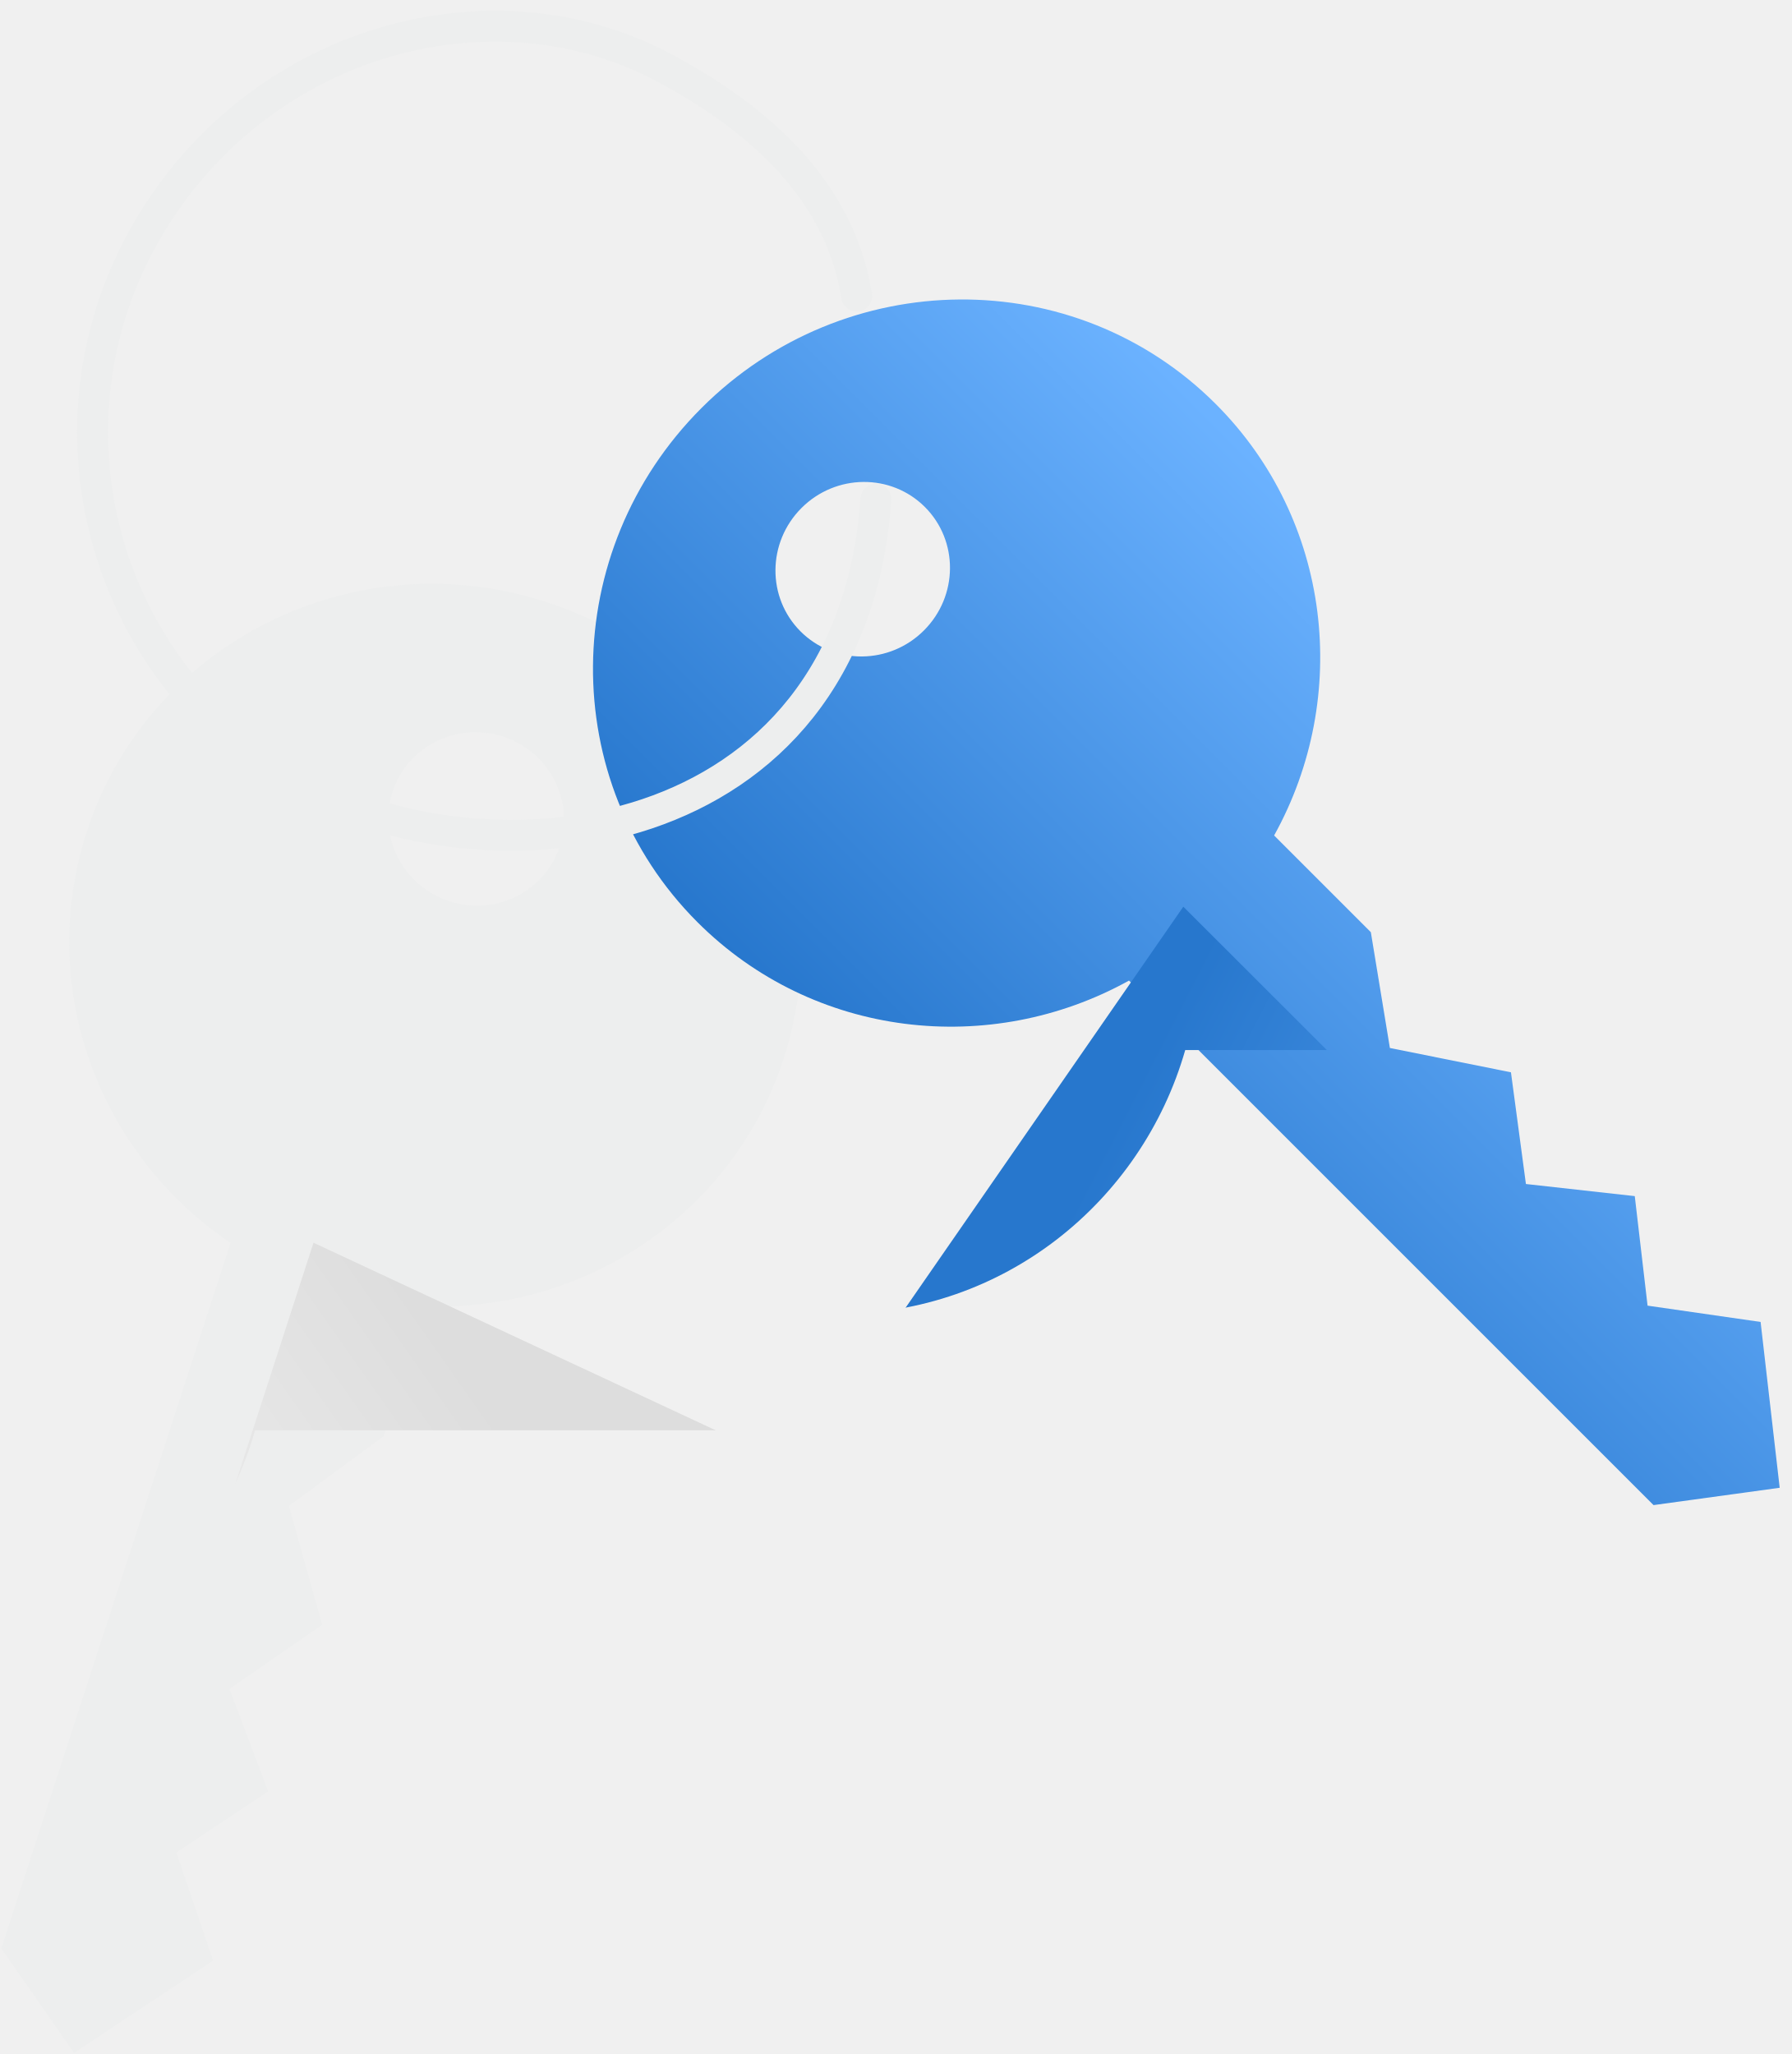
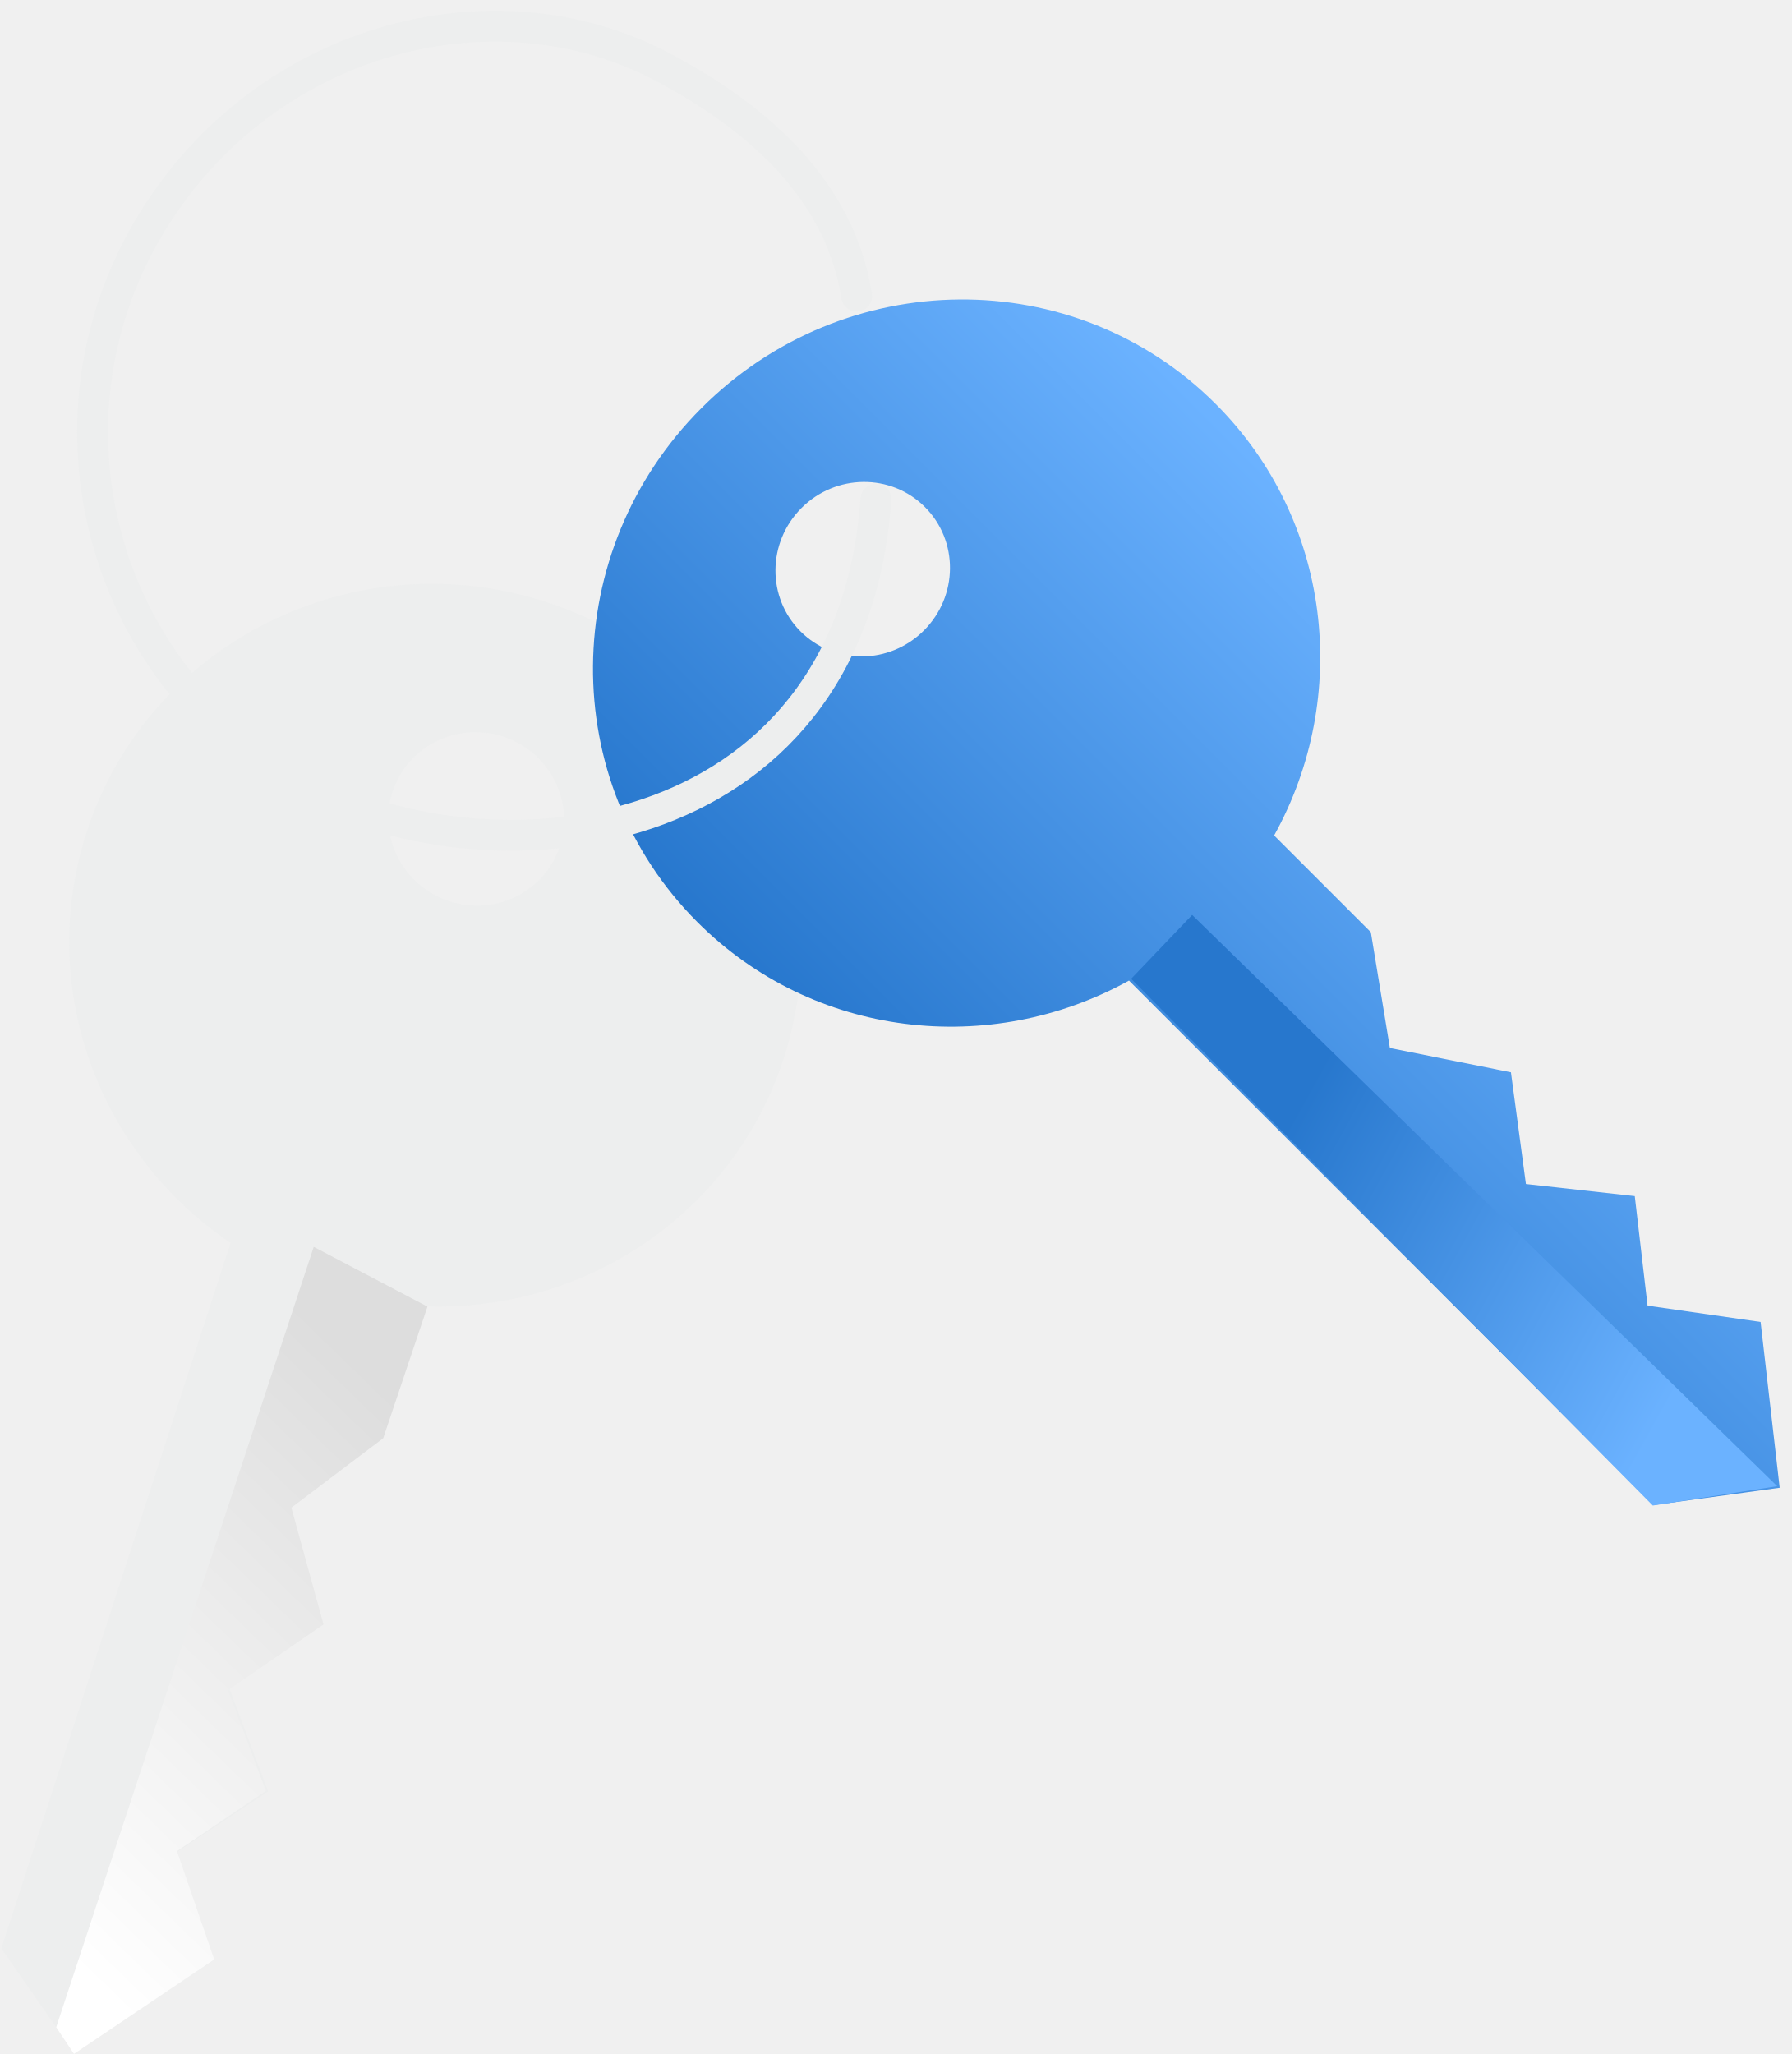
<svg xmlns="http://www.w3.org/2000/svg" xmlns:xlink="http://www.w3.org/1999/xlink" width="116px" height="133px" viewBox="0 0 116 133" version="1.1">
  <defs>
    <path d="M34.519,48.3 L43.376,48.3 L49.549,52.729 L56.205,48.3 L62.005,52.729 L67.544,48.3 L73.145,52.729 L79.065,48.3 L87.532,55.019 L82.55,61.588 L34.519,61.588 C31.69,71.458 22.719,78.671 12.088,78.671 C-0.812,78.671 -11.27,68.048 -11.27,54.944 C-11.27,41.84 -0.812,31.217 12.088,31.217 C22.719,31.217 31.69,38.43 34.519,48.3 Z M3.492,60.639 C6.589,60.639 9.098,58.089 9.098,54.944 C9.098,51.799 6.589,49.249 3.492,49.249 C0.396,49.249 -2.114,51.799 -2.114,54.944 C-2.114,58.089 0.396,60.639 3.492,60.639 Z" id="path-1" />
-     <linearGradient x1="-23.707%" y1="73.386%" x2="50%" y2="0%" id="linearGradient-3">
+     <linearGradient x1="9.065%" y1="91.283%" x2="50%" y2="-5.55111512e-15%" id="linearGradient-3">
      <stop stop-color="#FFFFFF" offset="0%" />
      <stop stop-color="#DDDDDD" offset="100%" />
    </linearGradient>
    <linearGradient x1="50%" y1="100%" x2="50%" y2="1.445%" id="linearGradient-4">
      <stop stop-color="#2777CD" offset="0%" />
      <stop stop-color="#6BB2FF" offset="100%" />
    </linearGradient>
    <path d="M49.035,45.707 L57.892,45.707 L64.065,50.136 L70.721,45.707 L76.521,50.136 L82.059,45.707 L87.66,50.136 L93.581,45.707 L102.048,52.426 L97.066,58.994 L49.035,58.994 C46.206,68.865 37.234,76.078 26.604,76.078 C13.704,76.078 3.246,65.455 3.246,52.351 C3.246,39.246 13.704,28.623 26.604,28.623 C37.234,28.623 46.206,35.836 49.035,45.707 Z M18.008,58.045 C21.104,58.045 23.614,55.496 23.614,52.351 C23.614,49.206 21.104,46.656 18.008,46.656 C14.912,46.656 12.402,49.206 12.402,52.351 C12.402,55.496 14.912,58.045 18.008,58.045 Z" id="path-5" />
    <linearGradient x1="33.448%" y1="17.585%" x2="99.277%" y2="50.723%" id="linearGradient-7">
      <stop stop-color="#2777CD" offset="0%" />
      <stop stop-color="#6BB2FF" offset="100%" />
    </linearGradient>
  </defs>
  <g id="Page-1" stroke="none" stroke-width="1" fill="none" fill-rule="evenodd">
    <g id="Application-add-password" transform="translate(-592, -236)">
      <g id="Group-3" transform="translate(550, 228)">
        <g id="Keys" transform="translate(24, 0)">
          <g id="whitekey" transform="translate(0, 39.02597)">
            <mask id="mask-2" fill="white">
              <use xlink:href="#path-1" />
            </mask>
            <use id="Mask" fill="#EDEEEE" transform="translate(38.13092, 54.94401) rotate(-252) translate(-38.13092, -54.94401) " xlink:href="#path-1" />
-             <polygon id="Path-39" fill="url(#linearGradient-3)" mask="url(#mask-2)" points="20.091 105.621 38.298 49.443 64.513 61.667 37.148 112.75" />
+             <polygon id="Path-2" fill="url(#linearGradient-3)" points="38.314 49.71 21.639 100.241 22.79 101.965 31.87 95.855 29.458 88.841 35.218 84.94 32.759 78.417 38.947 74.156 36.866 66.599 42.812 62.103 45.678 53.579" />
          </g>
          <g id="green-key" transform="translate(45.70659, 17)">
            <mask id="mask-6" fill="white">
              <use xlink:href="#path-5" />
            </mask>
            <use id="Mask" fill="url(#linearGradient-4)" transform="translate(52.64671, 52.35065) rotate(-315) translate(-52.64671, -52.35065) " xlink:href="#path-5" />
-             <polygon id="Path-38" fill="url(#linearGradient-7)" mask="url(#mask-6)" points="88.506 89.261 48.911 49.71 24.843 84.465 63.938 111.669" />
+             <polygon id="Path-3" fill="url(#linearGradient-7)" points="49.484 50.245 45.533 54.379 79.31 88.487 87.364 87.233" />
          </g>
          <path d="M34.404,55.492 C38.183,60.17 44.273,62.358 52.673,62.057 C65.273,61.605 76.314,50.473 76.314,36.114 C76.314,21.754 64.673,10.114 50.314,10.114 C35.954,10.114 16.728,24.085 26.748,44.728" id="Oval-3" stroke="#EDEEEE" stroke-width="2" stroke-linecap="round" stroke-linejoin="round" transform="translate(50.1416, 36.09877) rotate(-150) translate(-50.1416, -36.09877) " />
        </g>
      </g>
    </g>
  </g>
</svg>
